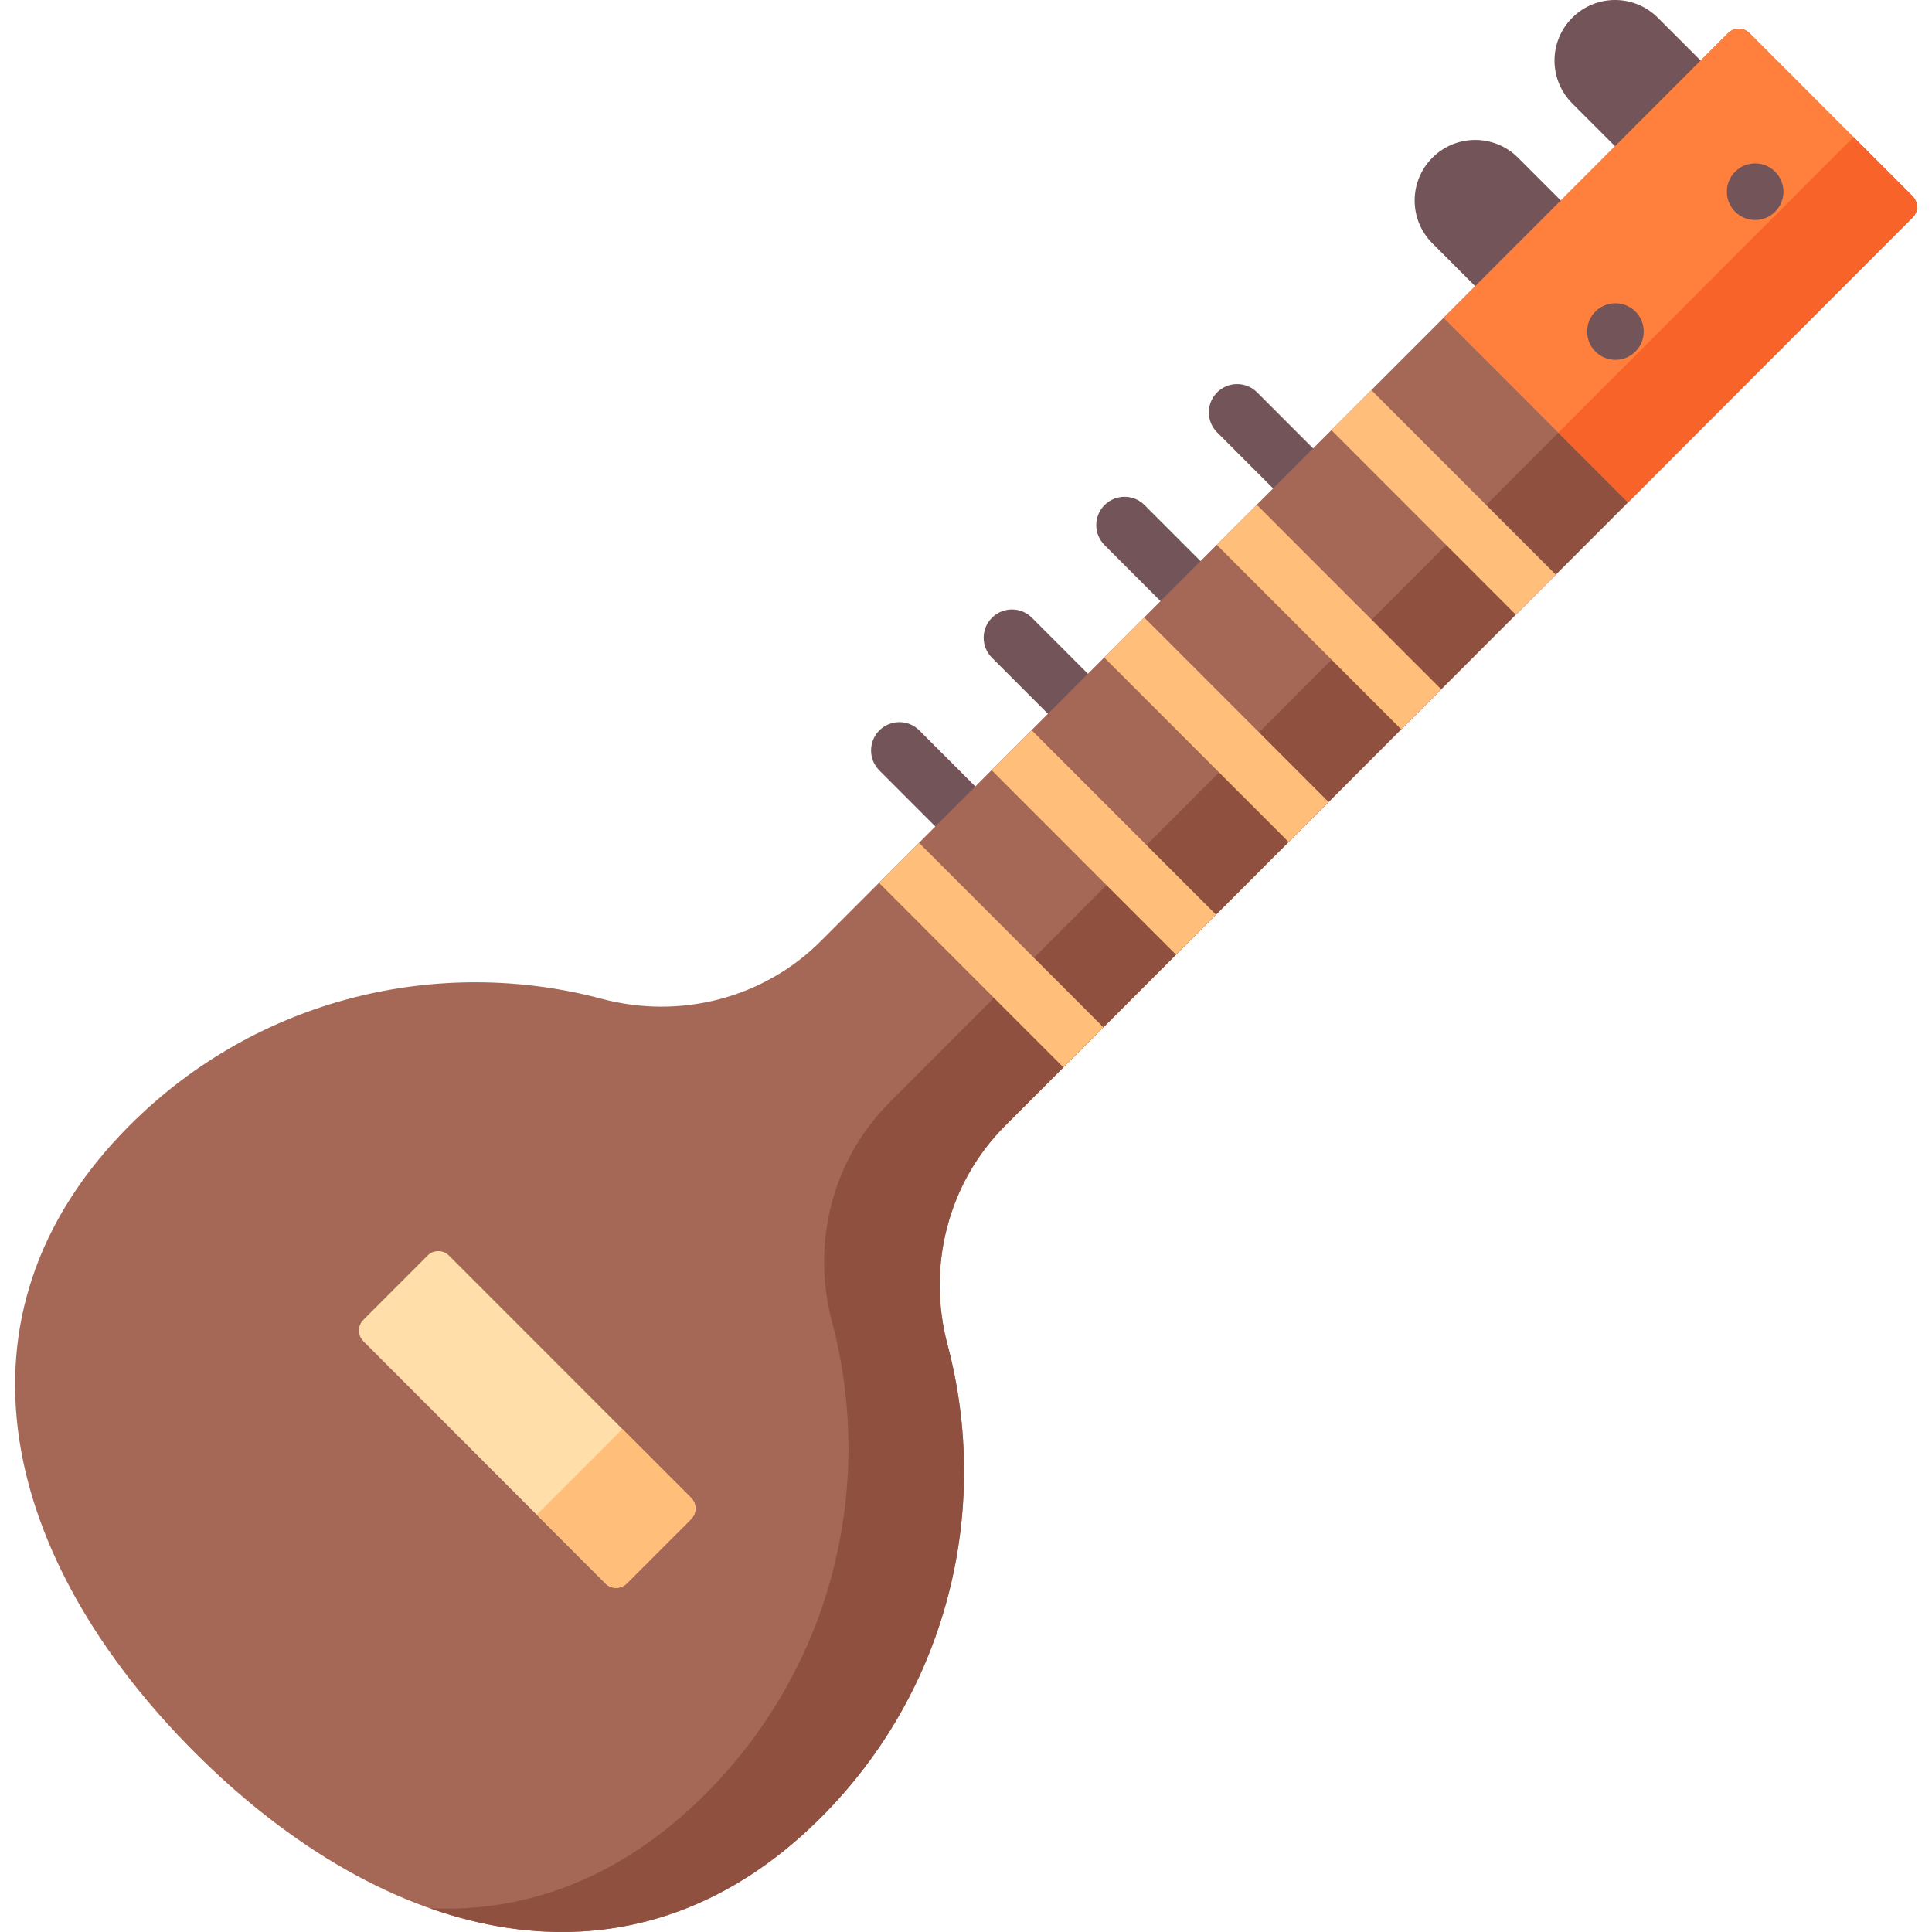
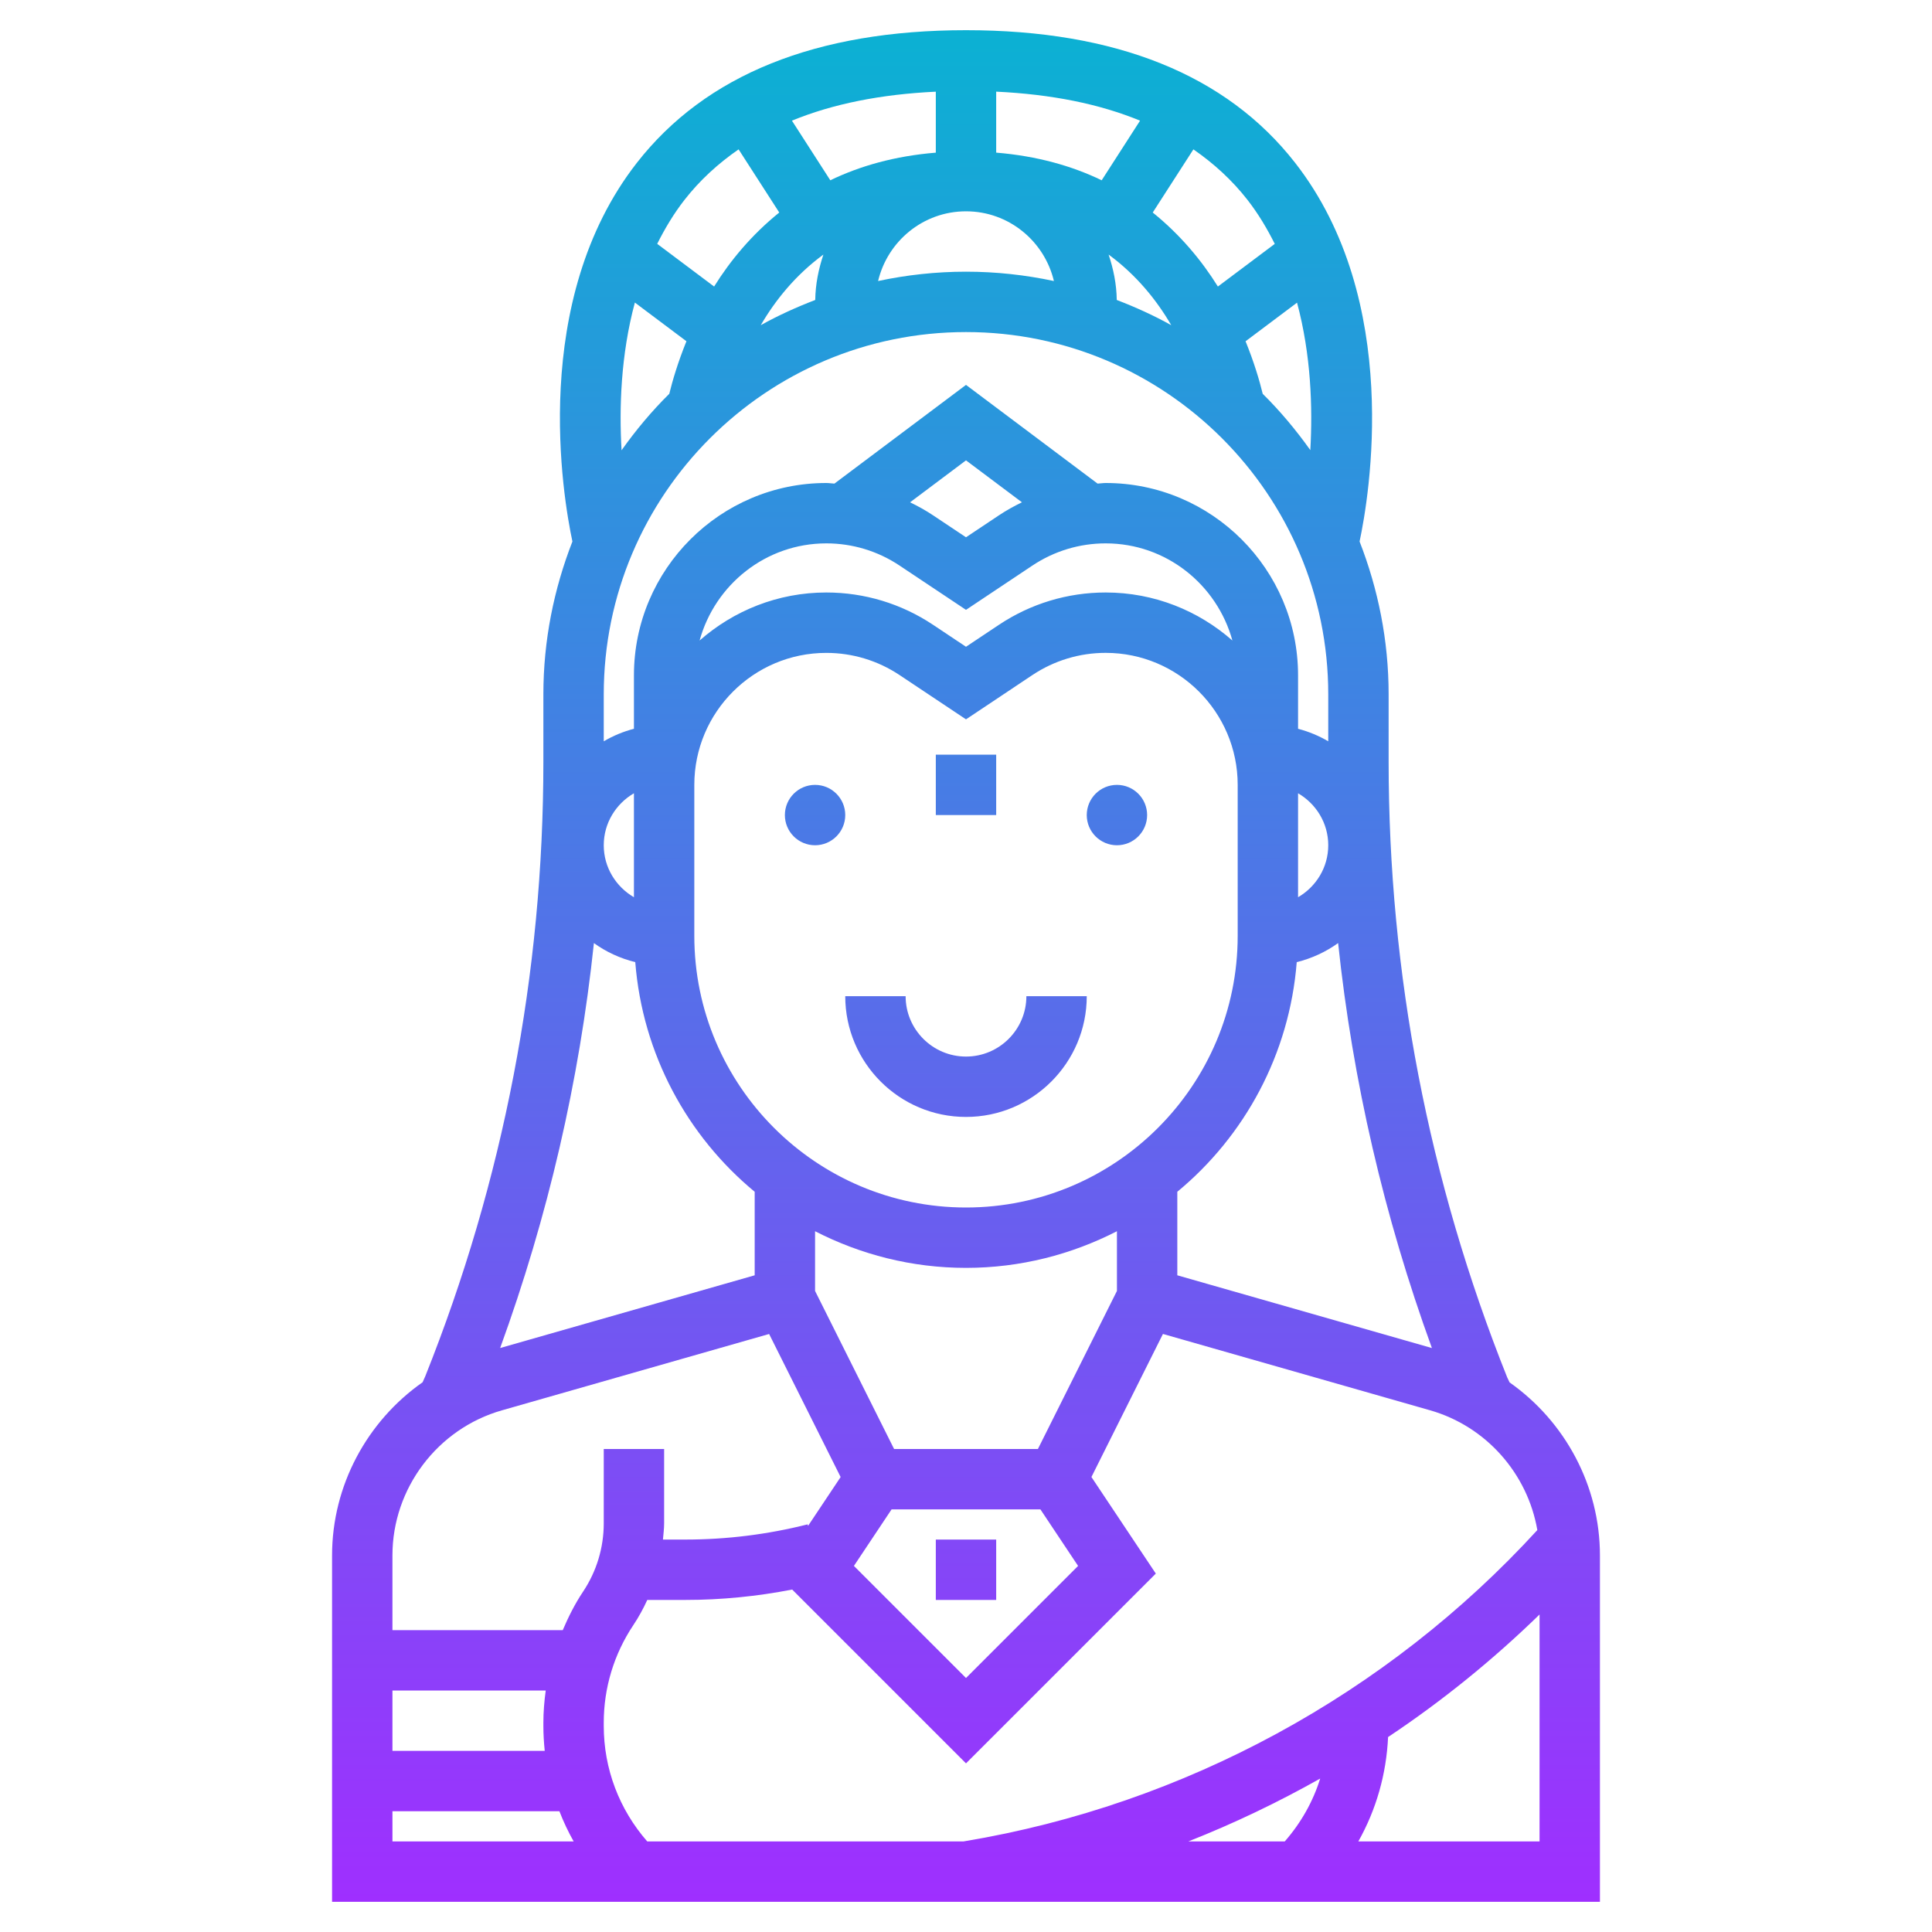
- <svg xmlns="http://www.w3.org/2000/svg" version="1.1" id="Capa_1" x="0px" y="0px" viewBox="0 0 511.998 511.998" style="enable-background:new 0 0 511.998 511.998;" xml:space="preserve">
-   <g>
-     <path style="fill:#735458;" d="M443.056,53.82l-26.404-26.423c-6.262-6.267-6.262-16.426,0-22.693l0,0   c6.267-6.272,16.43-6.272,22.697,0l26.393,26.413L443.056,53.82z" />
-     <path style="fill:#735458;" d="M407.323,92.235l-27.73-27.75c-6.262-6.267-6.262-16.426,0-22.693l0,0   c6.267-6.272,16.43-6.272,22.697,0l27.719,27.739L407.323,92.235z" />
-     <path style="fill:#735458;" d="M357.283,146.246c-1.918,0-3.836-0.732-5.3-2.197l-29.432-29.455c-2.927-2.929-2.926-7.678,0-10.606   c2.927-2.928,7.672-2.929,10.6,0.001l29.432,29.455c2.927,2.929,2.926,7.678,0,10.606   C361.119,145.513,359.201,146.246,357.283,146.246z" />
-     <path style="fill:#735458;" d="M327.446,176.107c-1.918,0-3.837-0.732-5.3-2.197l-29.432-29.456   c-2.927-2.929-2.926-7.678,0.001-10.606c2.927-2.928,7.672-2.929,10.599,0.001l29.432,29.456c2.927,2.929,2.926,7.678-0.001,10.606   C331.281,175.375,329.364,176.107,327.446,176.107z" />
-     <path style="fill:#735458;" d="M297.608,205.968c-1.918,0-3.837-0.732-5.3-2.197l-29.432-29.456   c-2.927-2.929-2.926-7.678,0.001-10.606c2.927-2.928,7.672-2.929,10.599,0.001l29.432,29.456c2.927,2.929,2.926,7.678-0.001,10.606   C301.444,205.236,299.527,205.968,297.608,205.968z" />
-     <path style="fill:#735458;" d="M267.771,235.83c-1.918,0-3.837-0.732-5.3-2.197l-29.432-29.456   c-2.927-2.929-2.926-7.678,0.001-10.606c2.927-2.928,7.672-2.929,10.599,0.001l29.432,29.456c2.927,2.929,2.926,7.678-0.001,10.606   C271.607,235.097,269.69,235.83,267.771,235.83z" />
-   </g>
-   <path style="fill:#A66856;" d="M506.826,57.659l-94.535,94.62l-10.603,10.6l-19.767,19.79l-40.432,40.46l-19.237,19.26  l-40.442,40.47l-15.409,15.43c-15.19,15.2-20.816,37.34-15.29,58.12c11.492,43.25,0.32,91.34-33.517,125.2  c-50.525,50.56-115.501,33.34-166.016-17.23c-50.525-50.56-67.734-115.59-17.218-166.15c33.837-33.86,81.884-45.05,125.104-33.54  c20.756,5.53,42.891-0.1,58.08-15.31l15.399-15.42l10.603-10.6l19.237-19.26l10.603-10.6l19.237-19.26l29.84-29.86l10.593-10.61  l19.776-19.78l10.593-10.61l94.545-94.62c1.559-1.56,4.087-1.56,5.646,0l43.21,43.25C508.385,53.569,508.385,56.099,506.826,57.659z  " />
-   <path style="fill:#8F5040;" d="M506.828,52.007c1.561,1.562,1.561,4.095,0,5.657l-75.411,75.466L266.405,298.289  c-15.19,15.195-20.813,37.344-15.293,58.123c11.493,43.248,0.319,91.336-33.521,125.199  c-31.297,31.338-68.155,36.623-103.685,24.096c25.509,1.185,50.699-7.902,73.047-30.277c33.841-33.862,45.014-81.951,33.521-125.199  c-5.52-20.779,0.103-42.928,15.293-58.123l177.205-177.439l78.206-78.325L506.828,52.007z" />
-   <path style="fill:#FF803C;" d="M506.828,57.664l-75.411,75.466l-18.445-18.461l-30.411-30.442l75.401-75.465  c1.561-1.562,4.092-1.562,5.653,0l27.564,27.582l15.65,15.663C508.389,53.569,508.389,56.102,506.828,57.664z" />
-   <path style="fill:#FFDEA9;" d="M160.441,419.634l-64.15-64.202c-1.561-1.562-1.561-4.094,0-5.656l17.033-17.047  c1.561-1.562,4.092-1.562,5.653,0l64.15,64.202c1.561,1.562,1.561,4.094,0,5.656l-17.033,17.047  C164.533,421.196,162.002,421.196,160.441,419.634z" />
-   <path style="fill:#FFBF7B;" d="M160.441,419.631l-18.18-18.215l22.69-22.7l18.183,18.218c1.559,1.563,1.559,4.094-0.002,5.655  l-17.036,17.044C164.534,421.196,162.002,421.195,160.441,419.631z" />
-   <path style="fill:#F76328;" d="M506.828,57.664l-75.411,75.466l-18.445-18.461l78.206-78.325l15.65,15.663  C508.389,53.569,508.389,56.102,506.828,57.664z" />
-   <g>
-     <circle style="fill:#735458;" cx="465.129" cy="50.805" r="7.5" />
-     <circle style="fill:#735458;" cx="428.099" cy="87.869" r="7.5" />
-   </g>
-   <g>
-     <path style="fill:#FFBF7B;" d="M381.922,182.669l-10.593,10.6c-0.01,0-0.02-0.01-0.03-0.02l-48.837-48.87l10.593-10.61l0.01,0.01   l48.837,48.86C381.912,182.649,381.922,182.659,381.922,182.669z" />
-     <path style="fill:#FFBF7B;" d="M412.291,152.279l-10.603,10.6c-0.01-0.01-0.01-0.01-0.02-0.02l-48.837-48.87l10.593-10.61   l48.847,48.88C412.281,152.269,412.281,152.269,412.291,152.279z" />
-     <path style="fill:#FFBF7B;" d="M352.082,212.53l-10.593,10.6c-0.01-0.01-0.01-0.01-0.02-0.02l-48.837-48.86l-0.01-0.01   l10.603-10.61l0.01,0.01l48.827,48.87C352.072,212.52,352.072,212.52,352.082,212.53z" />
-     <path style="fill:#FFBF7B;" d="M322.253,242.39L311.65,253c-0.01-0.01-0.01-0.01-0.02-0.02l-48.827-48.86   c-0.01-0.01-0.01-0.01-0.02-0.02l10.603-10.6l0.01,0.01l48.837,48.86C322.243,242.38,322.243,242.38,322.253,242.39z" />
-     <path style="fill:#FFBF7B;" d="M292.413,272.25l-10.603,10.61l-48.847-48.88c-0.01-0.01-0.01-0.01-0.02-0.02l10.603-10.6   c0.01,0.01,0.01,0.01,0.02,0.02l48.837,48.86L292.413,272.25z" />
-   </g>
-   <g>
- </g>
-   <g>
- </g>
-   <g>
- </g>
-   <g>
- </g>
-   <g>
- </g>
-   <g>
- </g>
-   <g>
- </g>
-   <g>
- </g>
-   <g>
- </g>
-   <g>
- </g>
-   <g>
- </g>
-   <g>
- </g>
-   <g>
- </g>
-   <g>
- </g>
-   <g>
- </g>
+ <svg xmlns="http://www.w3.org/2000/svg" version="1.1" id="Layer_1_1_" x="0px" y="0px" viewBox="0 0 64 64" style="enable-background:new 0 0 64 64;" xml:space="preserve" width="512" height="512">
+   <linearGradient id="SVGID_1_" gradientUnits="userSpaceOnUse" x1="32" y1="1" x2="32" y2="63" gradientTransform="matrix(1 0 0 -1 0 64)">
+     <stop offset="0" style="stop-color:#9F2FFF" />
+     <stop offset="1" style="stop-color:#0BB1D3" />
+   </linearGradient>
+   <path style="fill:url(#SVGID_1_);" d="M38,27c0,0.552-0.448,1-1,1s-1-0.448-1-1s0.448-1,1-1S38,26.448,38,27z M27,26  c-0.552,0-1,0.448-1,1s0.448,1,1,1s1-0.448,1-1S27.552,26,27,26z M33,25h-2v2h2V25z M32,35c-1.103,0-2-0.897-2-2h-2  c0,2.206,1.794,4,4,4s4-1.794,4-4h-2C34,34.103,33.103,35,32,35z M53,63H11V51.526c0-2.321,1.165-4.451,2.999-5.737l0.087-0.195  C16.678,39.112,18,32.249,18,25.229V23c0-1.786,0.349-3.49,0.962-5.062c-0.311-1.46-1.434-7.975,2.137-12.547  C23.373,2.477,27.041,1,32,1s8.627,1.477,10.901,4.391c3.571,4.573,2.448,11.087,2.137,12.547C45.651,19.51,46,21.214,46,23v2.229  c0,7.02,1.322,13.883,3.928,20.399l0.079,0.166C51.837,47.081,53,49.207,53,51.526V63z M47.374,46.718l-8.85-2.529l-2.369,4.739  l2.133,3.199L32,58.414l-5.758-5.758C25.078,52.882,23.893,53,22.705,53h-1.263c-0.132,0.288-0.284,0.568-0.462,0.834  C20.338,54.795,20,55.913,20,57.067v0.104c0,1.424,0.513,2.767,1.441,3.829h10.474l0.041-0.007  c7.278-1.213,13.992-4.869,18.97-10.307C50.605,48.821,49.235,47.25,47.374,46.718z M39.365,61h3.194  c0.537-0.614,0.936-1.319,1.174-2.083C42.327,59.709,40.868,60.407,39.365,61z M29.088,9.309C30.028,9.109,31.001,9,32,9  s1.972,0.109,2.912,0.309C34.598,7.988,33.416,7,32,7S29.402,7.988,29.088,9.309z M38.799,10.772  c-0.484-0.831-1.155-1.664-2.075-2.339c0.159,0.476,0.263,0.976,0.27,1.504C37.617,10.176,38.222,10.45,38.799,10.772z   M36.495,5.972l1.271-1.975C36.414,3.44,34.82,3.122,33,3.036v2.02C34.356,5.168,35.512,5.497,36.495,5.972z M31,3.037  c-1.82,0.086-3.414,0.404-4.766,0.96l1.271,1.975C28.488,5.497,29.644,5.168,31,5.057V3.037z M25.201,10.772  c0.577-0.322,1.182-0.596,1.805-0.835c0.007-0.527,0.111-1.027,0.27-1.504C26.356,9.108,25.685,9.941,25.201,10.772z M20,23v1.556  c0.31-0.181,0.644-0.322,1-0.414v-1.769C21,18.859,23.859,16,27.373,16c0.09,0,0.178,0.016,0.268,0.02L32,12.75l4.359,3.27  c0.09-0.004,0.177-0.02,0.268-0.02C40.141,16,43,18.859,43,22.373v1.769c0.356,0.093,0.69,0.233,1,0.414V23c0-6.617-5.383-12-12-12  S20,16.383,20,23z M41,31v-5c0-2.411-1.962-4.373-4.373-4.373c-0.867,0-1.705,0.254-2.426,0.734L32,23.829l-2.201-1.467  c-0.721-0.48-1.559-0.734-2.426-0.734C24.962,21.627,23,23.589,23,26v5c0,4.962,4.038,9,9,9S41,35.962,41,31z M21,26.278  c-0.595,0.347-1,0.985-1,1.722s0.405,1.375,1,1.722V26.278z M27.373,18c-2.009,0-3.688,1.369-4.198,3.218  c1.123-0.987,2.59-1.591,4.198-1.591c1.263,0,2.485,0.37,3.535,1.07L32,21.425l1.092-0.728c1.05-0.7,2.272-1.07,3.535-1.07  c1.609,0,3.076,0.604,4.198,1.591C40.315,19.369,38.636,18,36.627,18c-0.867,0-1.705,0.254-2.426,0.734L32,20.202l-2.201-1.467  C29.078,18.254,28.24,18,27.373,18z M30.908,17.07L32,17.798l1.092-0.728c0.244-0.163,0.5-0.304,0.761-0.431L32,15.25l-1.853,1.39  C30.408,16.766,30.664,16.907,30.908,17.07z M43,29.722c0.595-0.347,1-0.985,1-1.722s-0.405-1.375-1-1.722V29.722z M16.568,44.655  L25,42.246v-2.767c-2.231-1.845-3.715-4.554-3.956-7.607c-0.501-0.124-0.964-0.338-1.37-0.631  C19.19,35.818,18.15,40.305,16.568,44.655z M27,42.764L29.618,48h4.764L37,42.764v-1.978C35.498,41.556,33.801,42,32,42  s-3.498-0.444-5-1.214V42.764z M28.287,51.873L32,55.586l3.713-3.713L34.465,50h-4.93L28.287,51.873z M44.327,31.24  c-0.407,0.293-0.87,0.508-1.371,0.632c-0.241,3.053-1.725,5.762-3.956,7.607v2.767l8.434,2.41  C45.848,40.29,44.81,35.807,44.327,31.24z M43.406,14.911c0.08-1.405,0.025-3.157-0.44-4.885l-1.705,1.279  c0.283,0.698,0.464,1.309,0.568,1.741C42.409,13.618,42.932,14.245,43.406,14.911z M39.533,4.948L38.186,7.04  c0.915,0.738,1.625,1.595,2.158,2.452l1.884-1.413c-0.254-0.508-0.548-1.003-0.909-1.465C40.816,5.971,40.216,5.42,39.533,4.948z   M21.771,8.078l1.885,1.414c0.533-0.857,1.243-1.714,2.158-2.452l-1.347-2.092c-0.685,0.474-1.288,1.027-1.792,1.673  C22.316,7.081,22.024,7.573,21.771,8.078z M20.59,14.916c0.474-0.668,0.999-1.297,1.581-1.871c0.105-0.432,0.285-1.042,0.568-1.741  l-1.708-1.281C20.563,11.756,20.509,13.511,20.59,14.916z M13,51.526V54h5.642c0.188-0.441,0.403-0.871,0.673-1.275  C19.763,52.053,20,51.27,20,50.462V48h2v2.462c0,0.181-0.024,0.359-0.039,0.538h0.744c1.367,0,2.729-0.17,4.05-0.504l0.013,0.051  l1.079-1.618l-2.369-4.739l-8.85,2.529C14.491,47.328,13,49.305,13,51.526z M18,57.171v-0.104c0-0.359,0.03-0.715,0.078-1.067H13v2  h5.045C18.017,57.726,18,57.45,18,57.171z M13,61h6.003c-0.181-0.322-0.339-0.656-0.472-1H13V61z M51,61v-7.518  c-1.549,1.507-3.228,2.868-5.018,4.06c-0.057,1.23-0.394,2.406-0.985,3.457L51,61L51,61z M33,51h-2v2h2V51z" />
</svg>
